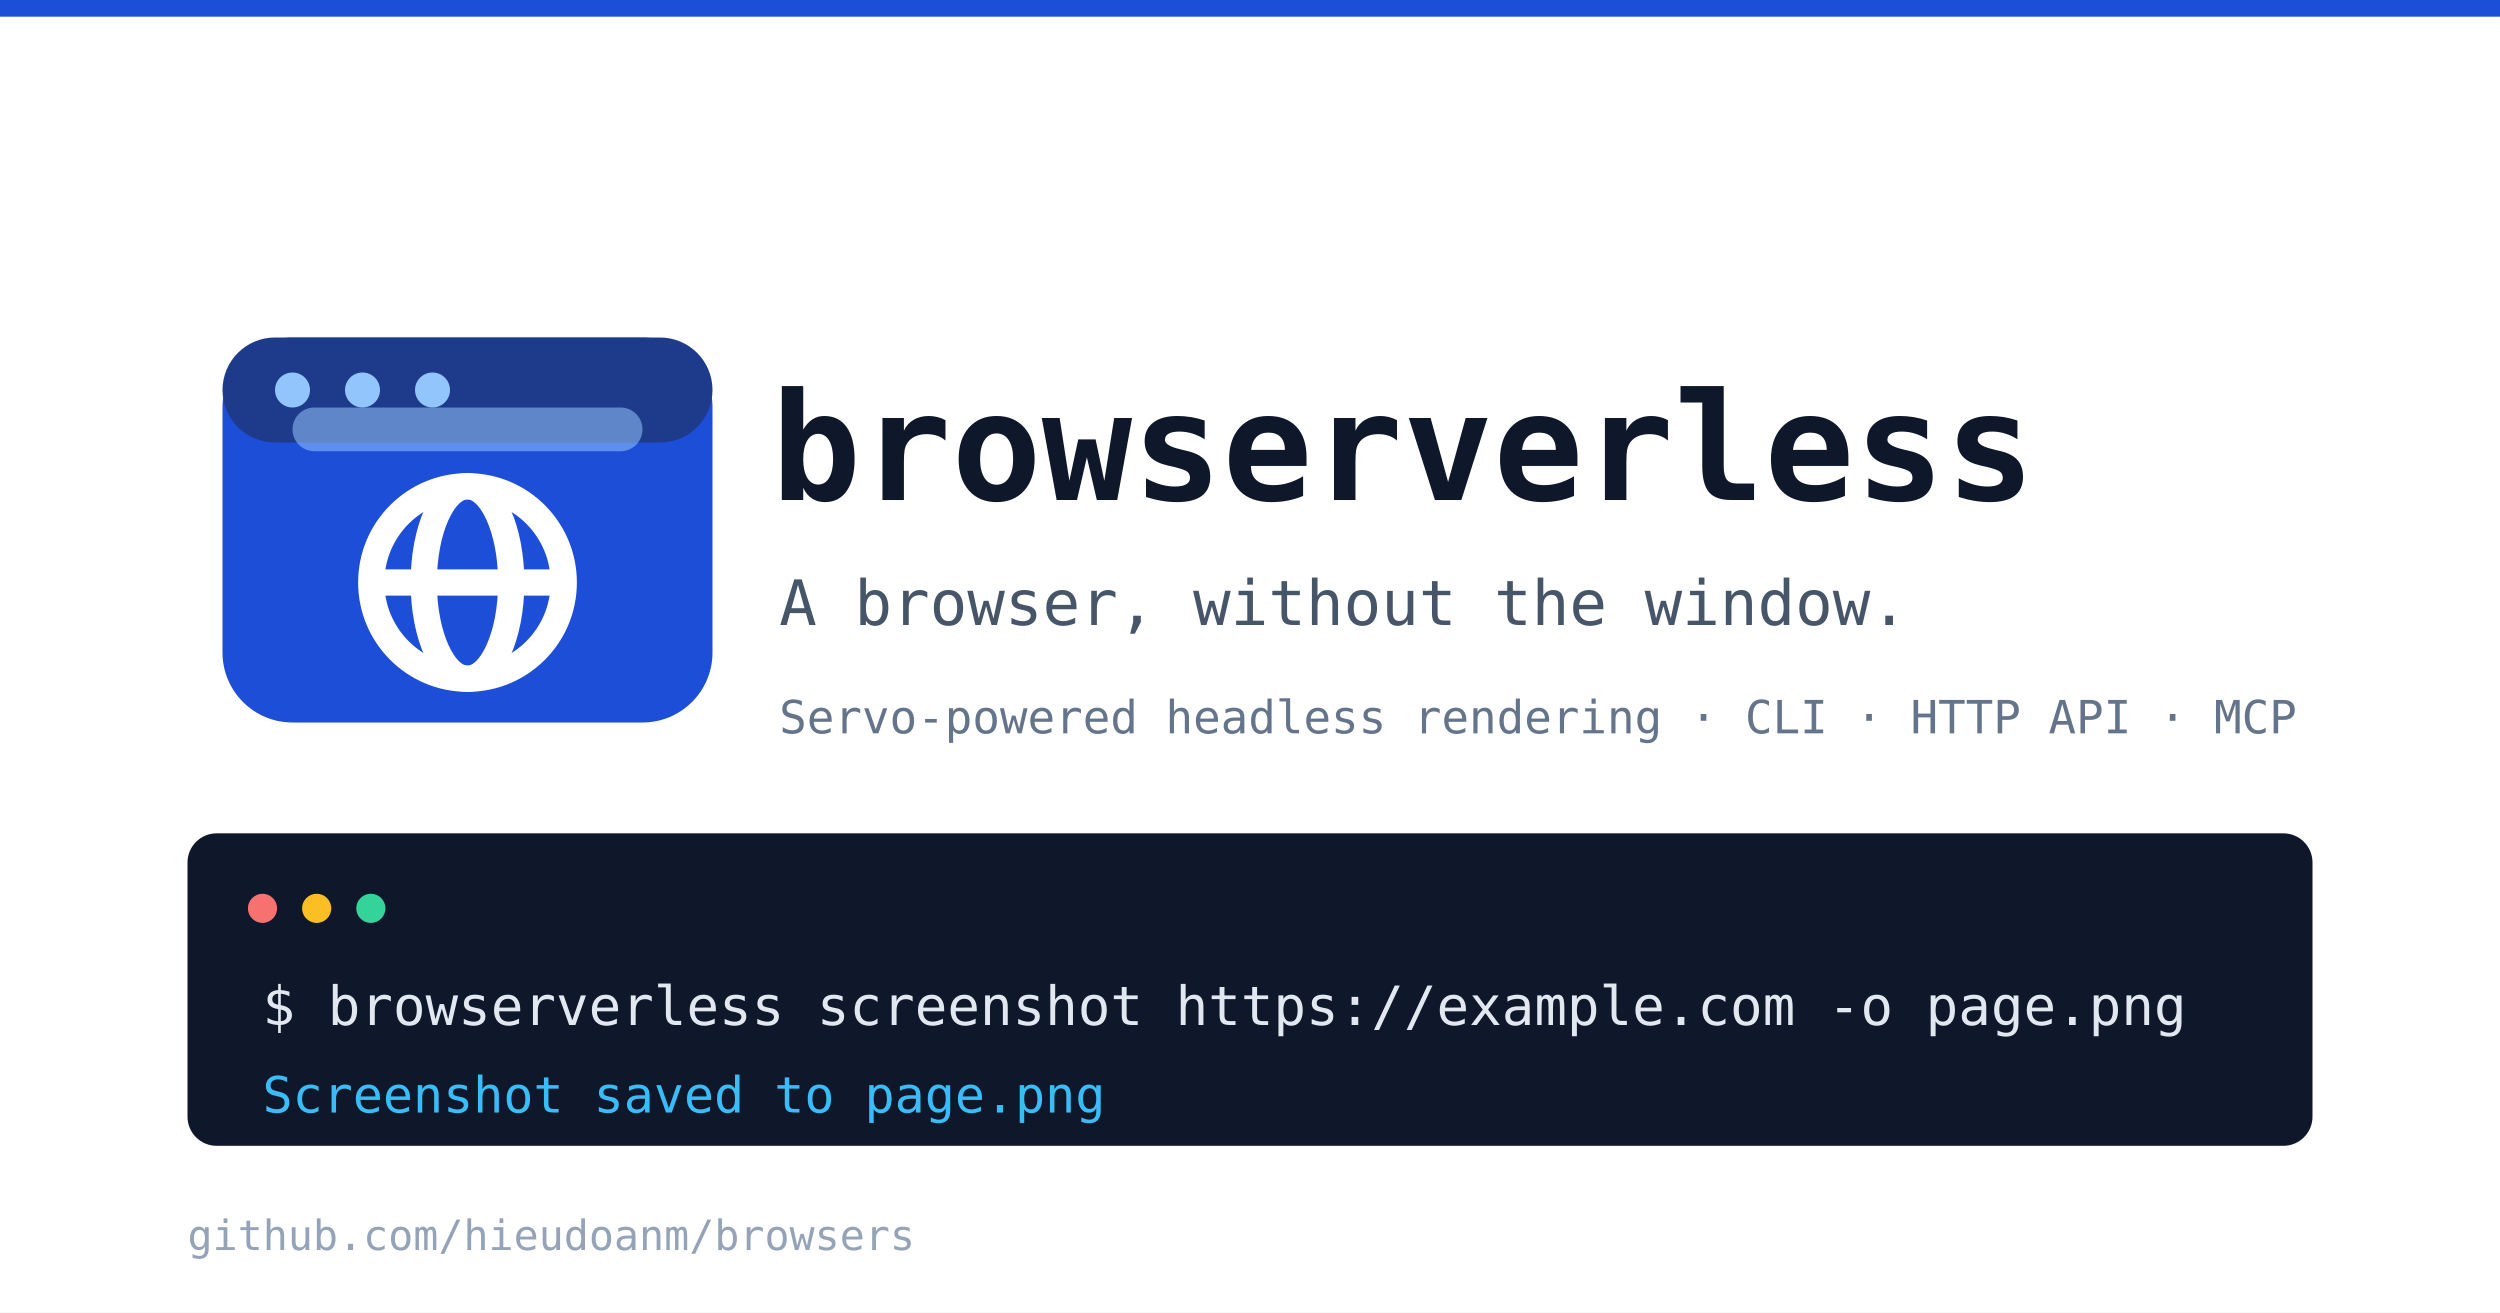
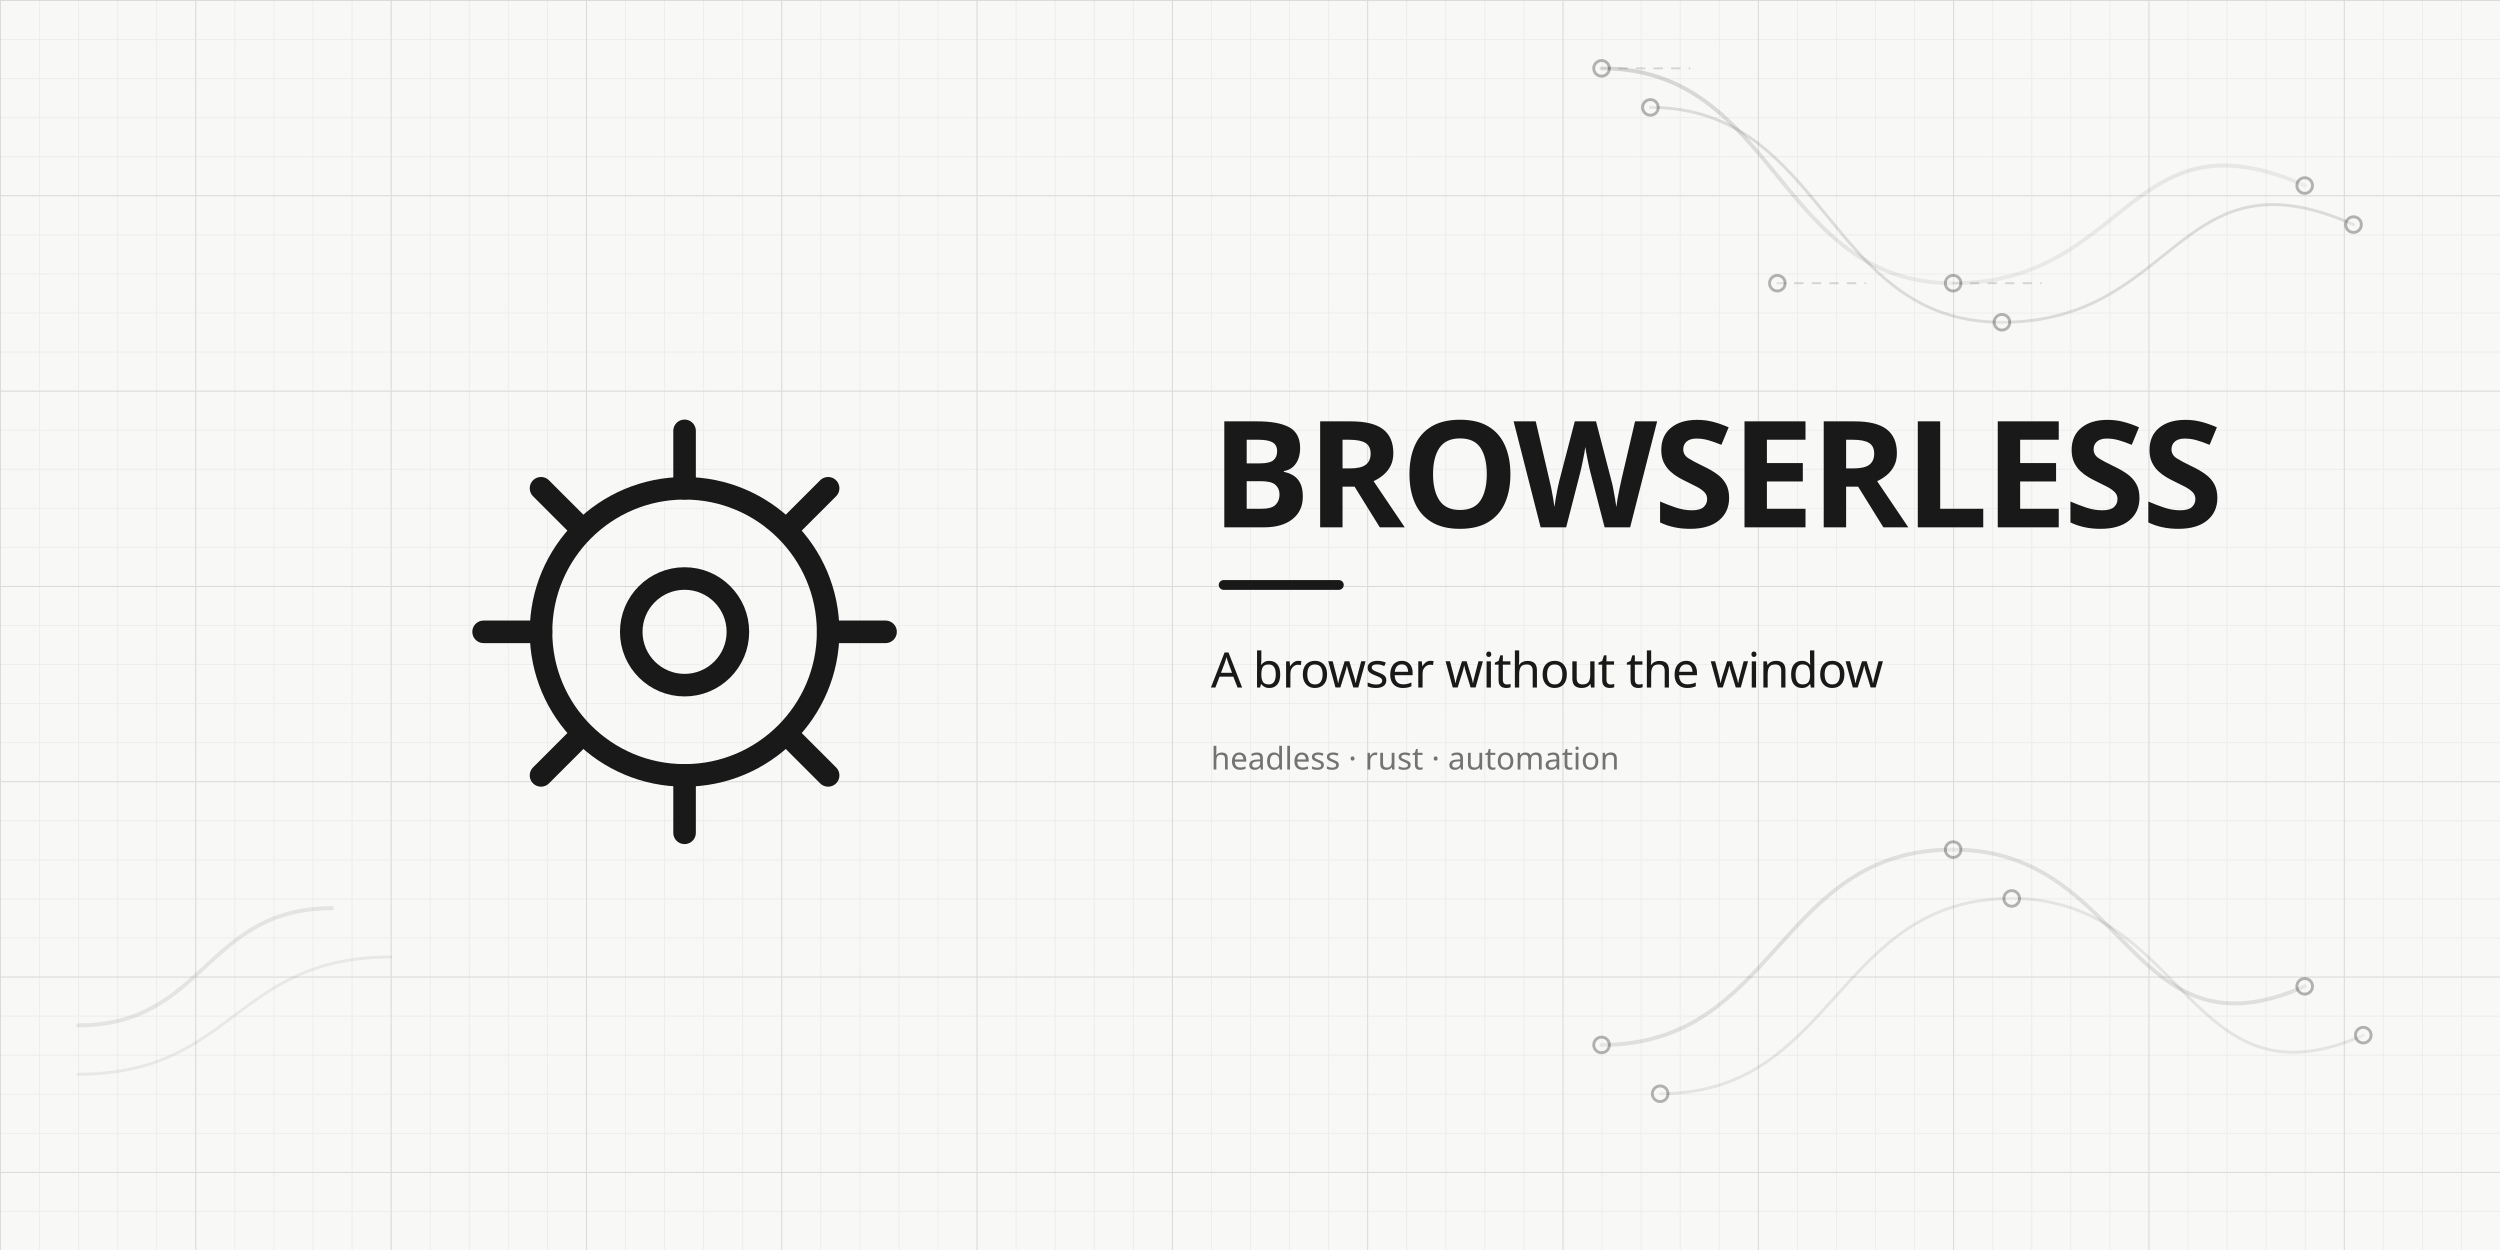
- <svg xmlns="http://www.w3.org/2000/svg" viewBox="0 0 1200 630">
-   <rect width="1200" height="630" fill="#ffffff" />
-   <rect x="0" y="0" width="1200" height="8" fill="#1d4ed8" />
-   <g transform="translate(90,120) scale(4.2)">
-     <rect x="4" y="10" width="56" height="44" rx="8" fill="#1d4ed8" />
-     <rect x="4" y="10" width="56" height="12" rx="6" fill="#1e3a8a" />
-     <circle cx="12" cy="16" r="2" fill="#93c5fd" />
-     <circle cx="20" cy="16" r="2" fill="#93c5fd" />
-     <circle cx="28" cy="16" r="2" fill="#93c5fd" />
-     <rect x="12" y="18" width="40" height="5" rx="2.5" fill="#93c5fd" opacity="0.55" />
-     <circle cx="32" cy="38" r="11" fill="none" stroke="#ffffff" stroke-width="3" />
-     <ellipse cx="32" cy="38" rx="5" ry="11" fill="none" stroke="#ffffff" stroke-width="3" />
-     <line x1="21" y1="38" x2="43" y2="38" stroke="#ffffff" stroke-width="3" />
+ <svg xmlns="http://www.w3.org/2000/svg" width="1280" height="640" viewBox="0 0 1280 640" role="img" aria-labelledby="title desc">
+   <defs>
+     <pattern id="small-grid" width="20" height="20" patternUnits="userSpaceOnUse">
+       <path d="M20 0H0V20" fill="none" stroke="#191919" stroke-opacity="0.055" stroke-width="0.8" />
+     </pattern>
+     <pattern id="large-grid" width="100" height="100" patternUnits="userSpaceOnUse">
+       <rect width="100" height="100" fill="url(#small-grid)" />
+       <path d="M100 0H0V100" fill="none" stroke="#191919" stroke-opacity="0.09" stroke-width="1" />
+     </pattern>
+     <linearGradient id="curve-fade" x1="0" y1="0" x2="1" y2="1">
+       <stop offset="0%" stop-color="#191919" stop-opacity="0.16" />
+       <stop offset="100%" stop-color="#191919" stop-opacity="0.04" />
+     </linearGradient>
+   </defs>
+   <rect width="1280" height="640" fill="#f8f8f7" />
+   <rect width="1280" height="640" fill="url(#large-grid)" />
+   <g fill="none" stroke-linecap="round" stroke-linejoin="round">
+     <path d="M820 35 C910 35 910 145 1000 145 S1090 55 1180 95" stroke="url(#curve-fade)" stroke-width="2" />
+     <path d="M845 55 C935 55 935 165 1025 165 S1115 75 1205 115" stroke="#191919" stroke-opacity="0.13" stroke-width="1.5" />
+     <g stroke="#191919" stroke-opacity="0.16" stroke-width="1" stroke-dasharray="4 5">
+       <path d="M820 35L865 35" />
+       <path d="M910 145L955 145" />
+       <path d="M1000 145L1045 145" />
+     </g>
+     <path d="M820 535 C910 535 910 435 1000 435 S1090 545 1180 505" stroke="#191919" stroke-opacity="0.11" stroke-width="2" />
+     <path d="M850 560 C940 560 940 460 1030 460 S1120 570 1210 530" stroke="#191919" stroke-opacity="0.09" stroke-width="1.5" />
+     <path d="M40 525 C105 525 105 465 170 465" stroke="#191919" stroke-opacity="0.09" stroke-width="2" />
+     <path d="M40 550 C120 550 120 490 200 490" stroke="#191919" stroke-opacity="0.07" stroke-width="1.5" />
  </g>
-   <text x="370" y="240" font-family="ui-monospace, SFMono-Regular, Menlo, monospace" font-size="72" font-weight="700" fill="#0f172a">browserverless</text>
-   <text x="374" y="300" font-family="ui-monospace, SFMono-Regular, Menlo, monospace" font-size="30" fill="#475569">A browser, without the window.</text>
-   <text x="374" y="352" font-family="ui-monospace, SFMono-Regular, Menlo, monospace" font-size="22" fill="#64748b">Servo-powered headless rendering · CLI · HTTP API · MCP</text>
-   <rect x="90" y="400" width="1020" height="150" rx="14" fill="#0f172a" />
-   <circle cx="126" cy="436" r="7" fill="#f87171" />
-   <circle cx="152" cy="436" r="7" fill="#fbbf24" />
-   <circle cx="178" cy="436" r="7" fill="#34d399" />
-   <text x="126" y="492" font-family="ui-monospace, SFMono-Regular, Menlo, monospace" font-size="26" fill="#e2e8f0">$ browserverless screenshot https://example.com -o page.png</text>
-   <text x="126" y="534" font-family="ui-monospace, SFMono-Regular, Menlo, monospace" font-size="24" fill="#38bdf8">Screenshot saved to page.png</text>
-   <text x="90" y="600" font-family="ui-monospace, SFMono-Regular, Menlo, monospace" font-size="20" fill="#94a3b8">github.com/hieudoanm/browsers</text>
+   <g fill="#f8f8f7" stroke="#191919" stroke-width="1.5" opacity="0.32">
+     <circle cx="820" cy="35" r="4" />
+     <circle cx="910" cy="145" r="4" />
+     <circle cx="1000" cy="145" r="4" />
+     <circle cx="1180" cy="95" r="4" />
+     <circle cx="845" cy="55" r="4" />
+     <circle cx="1025" cy="165" r="4" />
+     <circle cx="1205" cy="115" r="4" />
+     <circle cx="820" cy="535" r="4" />
+     <circle cx="1000" cy="435" r="4" />
+     <circle cx="1180" cy="505" r="4" />
+     <circle cx="850" cy="560" r="4" />
+     <circle cx="1030" cy="460" r="4" />
+     <circle cx="1210" cy="530" r="4" />
+   </g>
+   <g transform="translate(130 103) scale(1.05)" fill="none" stroke="#191919" stroke-width="11" stroke-linecap="round" stroke-linejoin="round">
+     <circle cx="210" cy="210" r="70" />
+     <circle cx="210" cy="210" r="26" />
+     <path d="M280 210 L308 210 M262 262 L280 280 M210 280 L210 308 M158 262 L140 280 M140 210 L112 210 M158 158 L140 140 M210 140 L210 112 M262 158 L280 140" />
+   </g>
+   <g fill="#191919">
+     <text x="620" y="270" font-family="Comfortaa, 'Trebuchet MS', sans-serif" font-size="76" font-weight="700" letter-spacing="-2">BROWSERLESS</text>
+     <rect x="624" y="297" width="64" height="5" rx="2.5" />
+     <text x="620" y="352" font-family="Comfortaa, 'Trebuchet MS', sans-serif" font-size="25" font-weight="500" letter-spacing="-0.5">A browser without the window</text>
+     <text x="620" y="394" font-family="Comfortaa, 'Trebuchet MS', sans-serif" font-size="16" font-weight="400" fill="#737373">headless · rust · automation</text>
+   </g>
</svg>
